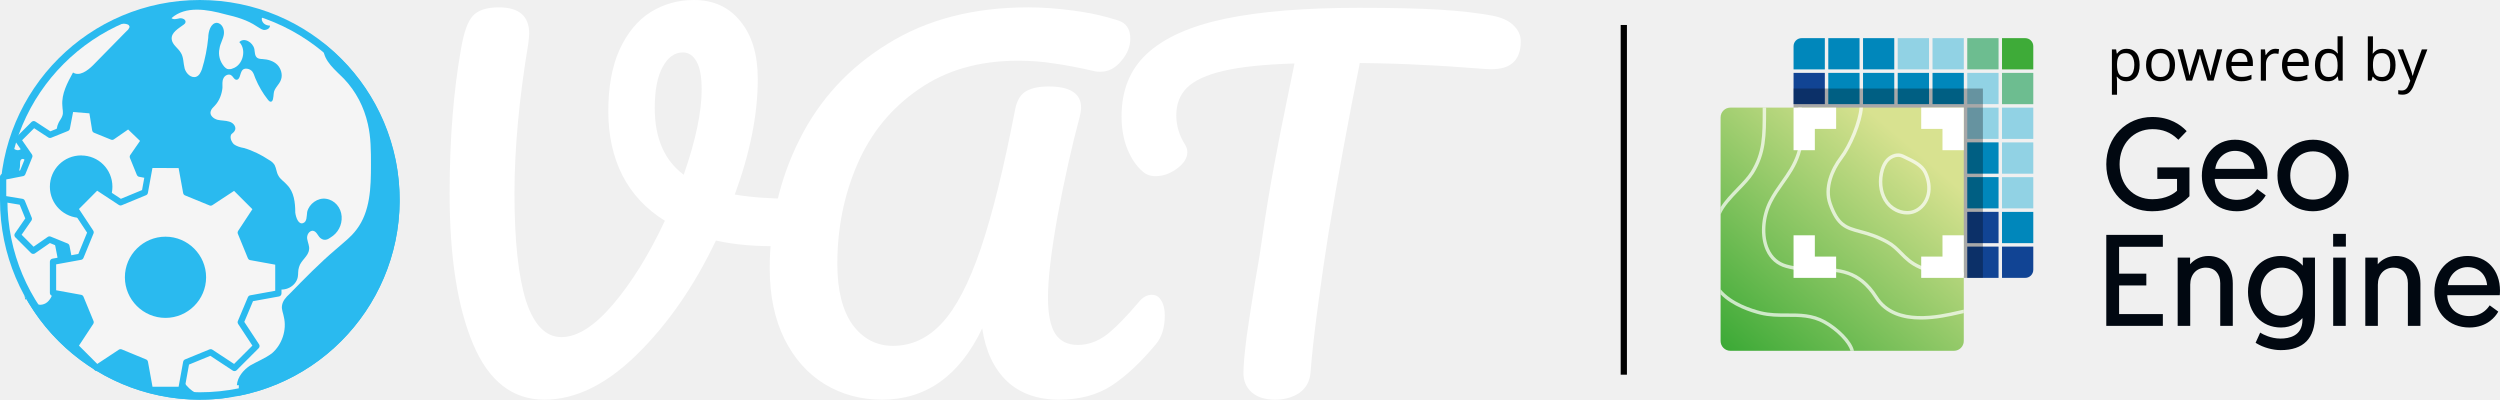
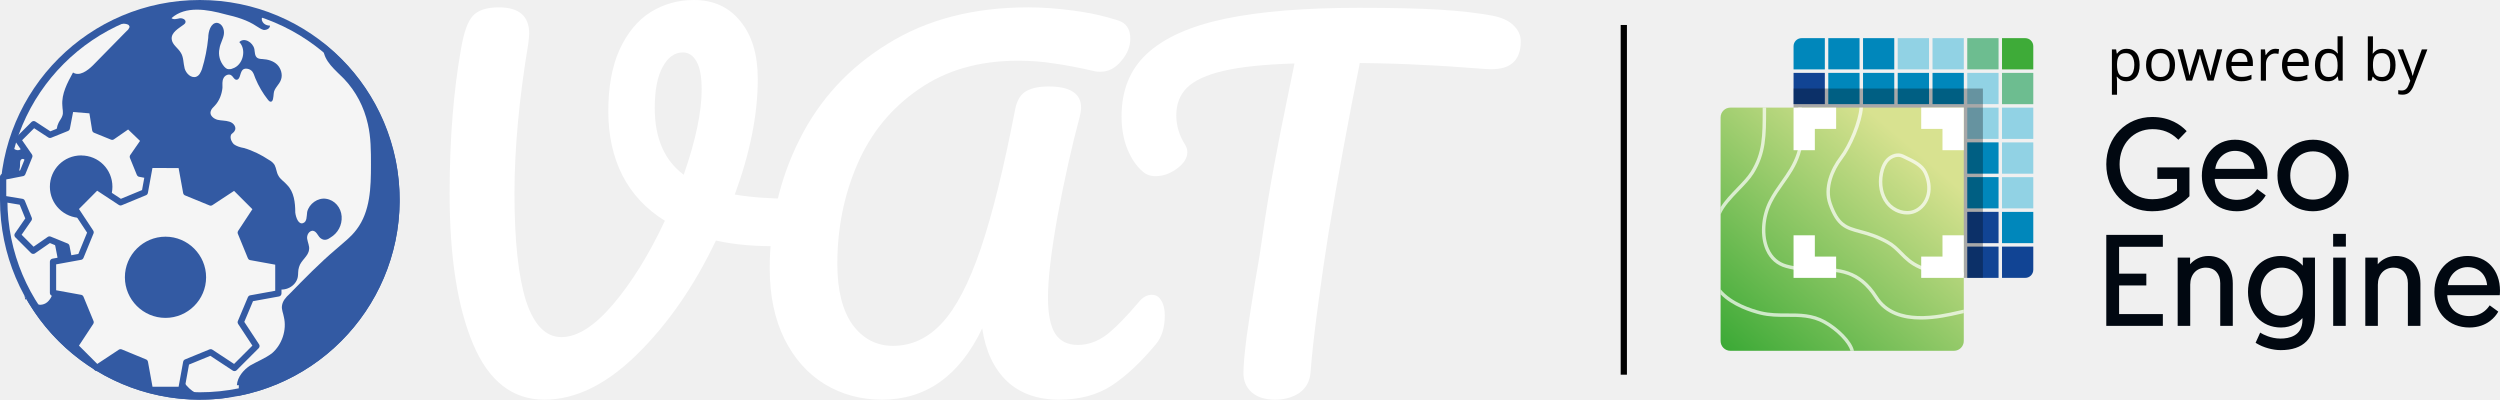
<svg xmlns="http://www.w3.org/2000/svg" viewBox="0 0 845.706 135.2" height="512" width="3202.674" version="1.1" id="svg18">
  <defs id="defs22">
    <linearGradient id="d" x1="15.623" y1="352.338" x2="213.022" y2="122.205" gradientUnits="userSpaceOnUse">
      <stop offset="0" stop-color="#3daa37" id="stop915" />
      <stop offset="1" stop-color="#d8e290" id="stop917" />
    </linearGradient>
    <clipPath id="clipPath38" clipPathUnits="userSpaceOnUse">
      <path id="path36" d="m 2767.99,2165.38 c -10.11,-56.83 -80.55,-104.25 -157.22,-97.6 -76.97,7.37 -95.33,41.9 -49.04,78.85 45.71,37.9 106,84.47 148.3,97.16 42.37,12.46 69.08,-22 57.96,-78.41 z" />
    </clipPath>
    <linearGradient id="linearGradient44" spreadMethod="pad" gradientTransform="matrix(0,-219.607,-219.607,0,2653.55,2284.8)" gradientUnits="userSpaceOnUse" y2="0" x2="1" y1="0" x1="0">
      <stop id="stop40" offset="0" style="stop-opacity:1;stop-color:#77cb46" />
      <stop id="stop42" offset="1" style="stop-opacity:1;stop-color:#45bb3a" />
    </linearGradient>
    <clipPath id="clipPath54" clipPathUnits="userSpaceOnUse">
      <path id="path52" d="m 3143.09,2250.74 c 67.89,-71.09 97.73,-131.51 32.59,-141.51 -63.3,-8.88 -143,42.97 -167.06,111.23 -26.24,67.86 -14.95,134.83 8.92,147.56 24.67,12.87 59.7,-44.96 125.55,-117.28 z" />
    </clipPath>
    <linearGradient id="linearGradient60" spreadMethod="pad" gradientTransform="matrix(0,409.137,409.137,0,3102.74,1437.52)" gradientUnits="userSpaceOnUse" y2="0" x2="1" y1="0" x1="0">
      <stop id="stop56" offset="0" style="stop-opacity:1;stop-color:#2555ad" />
      <stop id="stop58" offset="1" style="stop-opacity:1;stop-color:#3468bb" />
    </linearGradient>
    <clipPath id="clipPath70" clipPathUnits="userSpaceOnUse">
      <path id="path68" d="m 4145.99,1631.8 c 139.34,-68.02 69.88,-249.44 -161.59,-331.62 -234.31,-79.33 -479.22,23.48 -536.55,142.97 -58.25,120.9 13.83,210.15 163.52,242.98 149.42,28.92 393,17.33 534.62,-54.33 z" />
    </clipPath>
    <linearGradient id="linearGradient76" spreadMethod="pad" gradientTransform="matrix(0,670.354,670.354,0,3822.63,1228.3)" gradientUnits="userSpaceOnUse" y2="0" x2="1" y1="0" x1="0">
      <stop id="stop72" offset="0" style="stop-opacity:1;stop-color:#77cb46" />
      <stop id="stop74" offset="1" style="stop-opacity:1;stop-color:#45bb3a" />
    </linearGradient>
    <clipPath id="clipPath86" clipPathUnits="userSpaceOnUse">
      <path id="path84" d="m 2975.34,2211.75 c -23.2,68.04 -56.98,110 -90.49,94.15 -33.11,-16.07 -66.53,-75.82 -75.56,-133.1 -0.02,-0.13 -0.02,-0.25 -0.04,-0.38 -9.16,-106.25 -79.8,-163.71 -231.94,-142.41 0,0 0.01,-0.02 0.02,-0.03 -78.24,7.68 -198.91,-1.01 -273.66,-20.28 -74.06,-17.44 -38.1,-88.11 89.17,-144.66 128.42,-55.48 258.45,-23.06 282.27,42.51 0.05,0.13 0.07,0.25 0.12,0.38 0.01,-0.02 0.02,-0.03 0.03,-0.04 55.2,109.57 124.45,151.51 234.16,165.59 0,0 -0.01,0.01 -0.01,0.01 66.31,5.65 90.47,70.75 65.93,138.26 z" />
    </clipPath>
    <linearGradient id="linearGradient92" spreadMethod="pad" gradientTransform="matrix(0,601.928,601.928,0,2625.13,1130.62)" gradientUnits="userSpaceOnUse" y2="0" x2="1" y1="0" x1="0">
      <stop id="stop88" offset="0" style="stop-opacity:1;stop-color:#2555ad" />
      <stop id="stop90" offset="1" style="stop-opacity:1;stop-color:#3468bb" />
    </linearGradient>
    <clipPath id="clipPath104" clipPathUnits="userSpaceOnUse">
      <path id="path102" d="m 2508.83,1581.16 c -38.87,-91.27 -250.22,-99.06 -432.47,46.52 -178.91,146.98 -218.67,299.96 -130.81,303.04 90.21,6.28 264.51,-48.54 395.23,-105.95 128.85,-59.82 208.64,-152.5 168.05,-243.61 z" />
    </clipPath>
    <linearGradient id="linearGradient110" spreadMethod="pad" gradientTransform="matrix(0,650.987,650.987,0,2210.05,1472.34)" gradientUnits="userSpaceOnUse" y2="0" x2="1" y1="0" x1="0">
      <stop id="stop106" offset="0" style="stop-opacity:1;stop-color:#2555ad" />
      <stop id="stop108" offset="1" style="stop-opacity:1;stop-color:#3468bb" />
    </linearGradient>
  </defs>
  <g id="g44" transform="translate(9.939211,10.0641)">
    <g transform="matrix(0.2119787,0,0,-0.2119787,-83.89857,160.8119)" id="g16">
-       <ellipse transform="scale(1,-1)" cy="-487.2" cx="667.8" fill="#f5f5f5" stroke="#335aa3" stroke-width="11.8" id="ellipse2" rx="313" ry="313" style="stroke:#2abaef;stroke-opacity:1" />
-       <g fill="#335aa3" id="g8" style="fill:#2abaef;fill-opacity:1">
-         <path d="m 730,191.4 c -0.6,-7.2 1.6,-13.4 -1.4,-17.2 172.6,33.3 285.5,200.2 252.3,373 -16,78.6 -58,145 -117,190.8 1,-3 1,-6.6 1,-10 1,-19.7 19,-33.5 33,-47.7 19,-20 32,-45 38,-72 5,-21.3 5,-43.3 5,-65.3 0,-35.8 -1,-74.4 -23,-103.2 -9,-12.2 -22,-21.7 -33,-31.6 -26,-22 -50,-46.7 -74,-71.2 -6,-5.4 -11,-11.3 -12,-18.7 -1,-6 2,-12 3,-18 5,-20.8 -3,-44.3 -19,-58 -11,-8.2 -23,-12.7 -35,-19.6 -10,-6.7 -20,-17.7 -21,-31.3" id="path4" style="fill:#2abaef;fill-opacity:1" />
-         <path d="m 387.8,335.2 h -0.2 c 62.7,-115.4 192.6,-183.8 328,-163.3 -33.6,5 -39,-3 -54.5,7 -7,4 -14,10 -19,18 -4,6 -8,14 -14,19 -6,5 -15,9 -20,16 -7,12 3,28 16,36 13,7 28,11 38,21 10,10 15,25 28,29 5,1 11,1 15,4 7,5 7,16 14,21 8,6 21,0 31,4 6,2 10,8 17,9 8,1 15,-6 22,-10 14,-6 32,3 35,18 1,5 0,10 2,16 3,11 15,17 16,28 1,5 -2,11 -3,17 -1,6 3,13 9,13 7,-1 8,-10 14,-13 5,-3 10,-1 14,2 12,7 19,20 18,34 -1,14 -11,26 -25,28 -13,2 -27,-8 -30,-21 -1,-7 0,-16 -7,-18 -7,-2 -11,9 -12,17 0,16 -2,33 -13,44 -4,5 -11,9 -14,15 -3,5 -3,11 -6,17 -2,3 -5,6 -9,8 -12,8 -26,15 -40,19 -6,1 -12,3 -16,6 -4,4 -7,11 -4,16 2,2 4,3 5,5 4,5.4 -1,13 -8,15 -6,2 -13,1.6 -19,3 -6,1.5 -13,7 -11,13.4 1,4 4,6.5 6.8,9.4 7,7.5 11,18 12,28.2 0,5 -0.6,11 1.5,15 2,5 8.6,8 12.6,5 3,-2 4,-6 7.5,-7 6.8,-1 6,10 10,15 3,4 10,3 14,0 4,-3 5,-8 7,-13 5,-12 12,-24 20,-34 1,-1 2,-2.6 3.6,-3 5,-1.2 5,7.5 5.6,13 0.5,8.4 9,14 11.6,22 3,8 0,18 -6,24 -6,6 -15,8.5 -24,9 -2.5,0 -6,0.5 -8,2 -4,3 -3.6,9 -4.5,14 -2.5,11 -16.5,19 -24,11 12,-12 6,-37.2 -11,-42.2 -2,-1 -4,-1 -6,-1 -3,0 -5,2 -7,4 -7,8 -10,19 -7.6,29 1,8 6,15 7,23 1,8 -3,17 -11,18 -10,0 -14,-14 -14,-24 -1.7,-17 -5,-34 -10,-50 -2,-5 -4,-10 -9,-12 -8,-3 -16.3,5 -18.6,13 -2.3,8.8 -1.6,18 -6,25 -4.6,8 -14,13 -14.7,22 -1,10.6 11,17 19,23 1.4,1 2.6,2 3,3.8 1,4.4 -5,7 -9.3,6.4 -4.7,-1 -10,-2.6 -13,0.3 22.5,20 57,14 86,6 17.5,-4 35,-9 49.8,-19 3.7,-2 7,-5 11.7,-6 4,0 9.5,2 9.7,7 -7,0 -12,4 -13,9 -1,4.6 3,9 6.5,11 l 1,0.6 c -50,17 -104.5,21 -159.7,11 -33,-6 -64,-17 -92,-32 5.3,2 10.5,3 16,3.5 1,0 14.3,1 16.2,-3 0.5,-0.3 1,-1.4 0.6,-3 -1,-2 -2,-4 -4,-5.3 l -54,-55 c -9,-9 -22,-18.2 -32,-11.6 -9,-16.5 -18.5,-34 -17,-52.7 0,-5.6 2,-11 0,-16.5 -1.3,-4 -4,-7 -6,-11 -6,-12 -2,-26 -2,-39 0,-13 -9,-29 -22,-27 -9,1 -14,11 -16,20 -2,9 -1,18.4 -5,27 -4.4,-2.6 -7,-7.7 -9,-12.5 -3.3,-7.6 -5.4,-11 -9,-12 -5,-1.5 -10.4,3.4 -12,5 -1,1 -1.4,2 -2,3.5 -13,-45 -17,-94 -9,-143 -8,61 1,109 3,109 0.5,0 0.4,-4 4,-11 1,-3 3,-6 6.5,-9.4 6.7,5 11,13 11,22 0,3.5 -0.4,8 3,9.5 3,1 6,-2 7,-4.7 1,-3 0.7,-6 1.6,-9 2,-7 8,-11 13,-15 12,-11 16,-28 19,-44.8 l 14.7,-76 c 1.7,-8 3,-17 3,-25 0,-11 -3.3,-22 -7,-33 -2,-8 -5,-16 -11,-21 -6,-5 -16,-6 -21,0.4 -3,4 -6,10 -10,8 -1,-2 -2,-4 -4,-4" id="path6" style="fill:#2abaef;fill-opacity:1" />
+       <ellipse transform="scale(1,-1)" cy="-487.2" cx="667.8" fill="#f5f5f5" stroke="#335aa3" stroke-width="11.8" id="ellipse2" rx="313" ry="313" style="stroke:#335aa3;stroke-opacity:1" />
+       <g fill="#335aa3" id="g8" style="fill:#335aa3;fill-opacity:1">
+         <path d="m 730,191.4 c -0.6,-7.2 1.6,-13.4 -1.4,-17.2 172.6,33.3 285.5,200.2 252.3,373 -16,78.6 -58,145 -117,190.8 1,-3 1,-6.6 1,-10 1,-19.7 19,-33.5 33,-47.7 19,-20 32,-45 38,-72 5,-21.3 5,-43.3 5,-65.3 0,-35.8 -1,-74.4 -23,-103.2 -9,-12.2 -22,-21.7 -33,-31.6 -26,-22 -50,-46.7 -74,-71.2 -6,-5.4 -11,-11.3 -12,-18.7 -1,-6 2,-12 3,-18 5,-20.8 -3,-44.3 -19,-58 -11,-8.2 -23,-12.7 -35,-19.6 -10,-6.7 -20,-17.7 -21,-31.3" id="path4" style="fill:#335aa3;fill-opacity:1" />
+         <path d="m 387.8,335.2 h -0.2 c 62.7,-115.4 192.6,-183.8 328,-163.3 -33.6,5 -39,-3 -54.5,7 -7,4 -14,10 -19,18 -4,6 -8,14 -14,19 -6,5 -15,9 -20,16 -7,12 3,28 16,36 13,7 28,11 38,21 10,10 15,25 28,29 5,1 11,1 15,4 7,5 7,16 14,21 8,6 21,0 31,4 6,2 10,8 17,9 8,1 15,-6 22,-10 14,-6 32,3 35,18 1,5 0,10 2,16 3,11 15,17 16,28 1,5 -2,11 -3,17 -1,6 3,13 9,13 7,-1 8,-10 14,-13 5,-3 10,-1 14,2 12,7 19,20 18,34 -1,14 -11,26 -25,28 -13,2 -27,-8 -30,-21 -1,-7 0,-16 -7,-18 -7,-2 -11,9 -12,17 0,16 -2,33 -13,44 -4,5 -11,9 -14,15 -3,5 -3,11 -6,17 -2,3 -5,6 -9,8 -12,8 -26,15 -40,19 -6,1 -12,3 -16,6 -4,4 -7,11 -4,16 2,2 4,3 5,5 4,5.4 -1,13 -8,15 -6,2 -13,1.6 -19,3 -6,1.5 -13,7 -11,13.4 1,4 4,6.5 6.8,9.4 7,7.5 11,18 12,28.2 0,5 -0.6,11 1.5,15 2,5 8.6,8 12.6,5 3,-2 4,-6 7.5,-7 6.8,-1 6,10 10,15 3,4 10,3 14,0 4,-3 5,-8 7,-13 5,-12 12,-24 20,-34 1,-1 2,-2.6 3.6,-3 5,-1.2 5,7.5 5.6,13 0.5,8.4 9,14 11.6,22 3,8 0,18 -6,24 -6,6 -15,8.5 -24,9 -2.5,0 -6,0.5 -8,2 -4,3 -3.6,9 -4.5,14 -2.5,11 -16.5,19 -24,11 12,-12 6,-37.2 -11,-42.2 -2,-1 -4,-1 -6,-1 -3,0 -5,2 -7,4 -7,8 -10,19 -7.6,29 1,8 6,15 7,23 1,8 -3,17 -11,18 -10,0 -14,-14 -14,-24 -1.7,-17 -5,-34 -10,-50 -2,-5 -4,-10 -9,-12 -8,-3 -16.3,5 -18.6,13 -2.3,8.8 -1.6,18 -6,25 -4.6,8 -14,13 -14.7,22 -1,10.6 11,17 19,23 1.4,1 2.6,2 3,3.8 1,4.4 -5,7 -9.3,6.4 -4.7,-1 -10,-2.6 -13,0.3 22.5,20 57,14 86,6 17.5,-4 35,-9 49.8,-19 3.7,-2 7,-5 11.7,-6 4,0 9.5,2 9.7,7 -7,0 -12,4 -13,9 -1,4.6 3,9 6.5,11 l 1,0.6 c -50,17 -104.5,21 -159.7,11 -33,-6 -64,-17 -92,-32 5.3,2 10.5,3 16,3.5 1,0 14.3,1 16.2,-3 0.5,-0.3 1,-1.4 0.6,-3 -1,-2 -2,-4 -4,-5.3 l -54,-55 c -9,-9 -22,-18.2 -32,-11.6 -9,-16.5 -18.5,-34 -17,-52.7 0,-5.6 2,-11 0,-16.5 -1.3,-4 -4,-7 -6,-11 -6,-12 -2,-26 -2,-39 0,-13 -9,-29 -22,-27 -9,1 -14,11 -16,20 -2,9 -1,18.4 -5,27 -4.4,-2.6 -7,-7.7 -9,-12.5 -3.3,-7.6 -5.4,-11 -9,-12 -5,-1.5 -10.4,3.4 -12,5 -1,1 -1.4,2 -2,3.5 -13,-45 -17,-94 -9,-143 -8,61 1,109 3,109 0.5,0 0.4,-4 4,-11 1,-3 3,-6 6.5,-9.4 6.7,5 11,13 11,22 0,3.5 -0.4,8 3,9.5 3,1 6,-2 7,-4.7 1,-3 0.7,-6 1.6,-9 2,-7 8,-11 13,-15 12,-11 16,-28 19,-44.8 l 14.7,-76 c 1.7,-8 3,-17 3,-25 0,-11 -3.3,-22 -7,-33 -2,-8 -5,-16 -11,-21 -6,-5 -16,-6 -21,0.4 -3,4 -6,10 -10,8 -1,-2 -2,-4 -4,-4" id="path6" style="fill:#335aa3;fill-opacity:1" />
      </g>
-       <g fill="#f5f5f5" stroke="#335aa3" stroke-linecap="round" stroke-linejoin="round" stroke-width="10" id="g14" style="stroke:#2abaef;stroke-opacity:1">
-         <path d="m 461.5,632.7 -6,-31 -26.8,-10.8 -26,17 -25,-25 18,-26 -11,-27 -30.8,-6 v -35 l 30,-5 11,-27 -18,-26 25,-25 26,18 27,-11 6,-31 h 35 l 5,31 27,10 26,-18 25,25 -18,26 11,27 31,5 v 35 l -31,6 -11,27 18,26 -25,24 -26,-18 -27,11 -5,31 z m 17,-79.7 c 25,0 44.8,-20 44.8,-45 0,-24.8 -20,-44.7 -44.8,-44.7 -25,0 -45,20 -45,44.8 0,25 20,45 45,45 z" id="path10" style="stroke:#2abaef;stroke-opacity:1" />
-         <path d="m 588,543 -8,-43.8 -38.7,-16 -38,25 -34.8,-35 25,-37.8 -16,-39 -44,-8 v -49.7 l 44,-8 16,-38.8 -25,-38 35,-35 37.8,25 38.8,-16 8,-44 h 50 l 8,44 39,16 38,-25 35,35 -25,38 16,38 44,8 v 50 l -44,8 -16,39 25,38 -35,35 -38,-25 -39,16 -8,44 z m 25,-119.6 c 33,0 59.8,-27 59.8,-59.8 0,-33 -27,-59.8 -59.8,-59.8 -33,0 -59.8,27 -59.8,59.8 0,33 27,59.8 59.8,59.8 z" id="path12" style="stroke:#2abaef;stroke-opacity:1" />
+       <g fill="#f5f5f5" stroke="#335aa3" stroke-linecap="round" stroke-linejoin="round" stroke-width="10" id="g14" style="stroke:#335aa3;stroke-opacity:1">
+         <path d="m 461.5,632.7 -6,-31 -26.8,-10.8 -26,17 -25,-25 18,-26 -11,-27 -30.8,-6 v -35 l 30,-5 11,-27 -18,-26 25,-25 26,18 27,-11 6,-31 h 35 l 5,31 27,10 26,-18 25,25 -18,26 11,27 31,5 v 35 l -31,6 -11,27 18,26 -25,24 -26,-18 -27,11 -5,31 z m 17,-79.7 c 25,0 44.8,-20 44.8,-45 0,-24.8 -20,-44.7 -44.8,-44.7 -25,0 -45,20 -45,44.8 0,25 20,45 45,45 z" id="path10" style="stroke:#335aa3;stroke-opacity:1" />
+         <path d="m 588,543 -8,-43.8 -38.7,-16 -38,25 -34.8,-35 25,-37.8 -16,-39 -44,-8 v -49.7 l 44,-8 16,-38.8 -25,-38 35,-35 37.8,25 38.8,-16 8,-44 h 50 l 8,44 39,16 38,-25 35,35 -25,38 16,38 44,8 v 50 l -44,8 -16,39 25,38 -35,35 -38,-25 -39,16 -8,44 z m 25,-119.6 c 33,0 59.8,-27 59.8,-59.8 0,-33 -27,-59.8 -59.8,-59.8 -33,0 -59.8,27 -59.8,59.8 0,33 27,59.8 59.8,59.8 z" id="path12" style="stroke:#335aa3;stroke-opacity:1" />
      </g>
    </g>
  </g>
  <g aria-label="VAT" id="text1126" style="font-size:155.581px;line-height:1.25;letter-spacing:0px;word-spacing:0px;fill:#ffffff;fill-opacity:1;stroke-width:3.89" transform="translate(0,-0.3020205)">
    <path d="m 267.386,67.513 q 3.578,0 5.134,1.556 1.711,1.556 1.711,4.045 0,4.045 -2.489,7.157 -2.334,3.112 -7.468,3.267 -12.446,0.311 -22.093,-1.867 -11.046,23.182 -26.76,38.584 -15.558,15.247 -31.272,15.247 -16.18,0 -24.115,-18.825 -7.935,-18.825 -7.935,-50.875 0,-27.382 3.89,-49.164 1.4,-8.09 3.89,-10.891 2.645,-2.956 8.868,-2.956 10.268,0 10.268,8.868 0,0.933 -0.311,3.423 -4.667,28.005 -4.667,50.719 0,23.804 3.89,36.25 4.045,12.291 11.98,12.291 8.09,0 17.581,-11.202 9.49,-11.202 17.425,-28.16 -9.49,-5.912 -14.313,-15.247 -4.823,-9.49 -4.823,-21.781 0,-12.291 3.734,-20.692 3.89,-8.557 10.424,-12.758 6.69,-4.201 14.78,-4.201 9.957,0 15.714,7.157 5.912,7.157 5.912,19.603 0,17.892 -7.779,39.051 8.246,1.4 18.825,1.4 z M 221.489,36.864 q 0,15.247 9.802,22.559 6.068,-17.425 6.068,-28.782 0,-6.534 -1.711,-9.49 -1.711,-3.112 -4.667,-3.112 -4.201,0 -6.846,4.979 -2.645,4.823 -2.645,13.847 z" style="font-family:Pacifico;-inkscape-font-specification:Pacifico;fill:#ffffff;fill-opacity:1" id="path916" />
    <path d="m 298.346,135.502 q -10.735,0 -19.448,-5.29 -8.557,-5.29 -13.536,-15.247 -4.979,-10.113 -4.979,-23.804 0,-23.648 10.113,-43.718 10.113,-20.226 29.872,-32.361 19.759,-12.291 47.452,-12.291 7.157,0 15.247,1.089 8.246,1.089 14.936,3.267 4.356,1.245 4.356,6.223 0,4.045 -3.112,7.623 -2.956,3.578 -7.001,3.578 -1.245,0 -1.867,-0.156 -8.09,-1.867 -13.847,-2.645 -5.756,-0.933 -12.135,-0.933 -19.759,0 -33.605,9.646 -13.847,9.49 -20.692,25.204 -6.846,15.714 -6.846,33.917 0,13.224 5.134,20.537 5.29,7.157 13.691,7.157 9.49,0 16.647,-7.779 7.157,-7.779 13.069,-25.204 5.912,-17.425 11.669,-47.297 0.933,-4.356 3.734,-5.912 2.8,-1.556 7.468,-1.556 11.046,0 11.046,7.157 0,1.245 -0.467,3.112 -4.045,15.091 -7.468,33.45 -3.267,18.203 -3.267,27.693 0,8.401 2.489,12.291 2.489,3.734 7.623,3.734 4.979,0 9.49,-3.267 4.512,-3.423 11.357,-11.513 1.867,-2.178 4.201,-2.178 2.023,0 3.112,1.867 1.245,1.867 1.245,5.134 0,6.068 -2.956,9.646 -7.623,9.179 -14.936,14.002 -7.312,4.823 -17.892,4.823 -10.891,0 -17.581,-6.223 -6.69,-6.379 -8.401,-17.892 -11.513,24.115 -33.917,24.115 z" style="font-family:Pacifico;-inkscape-font-specification:Pacifico;fill:#ffffff;fill-opacity:1" id="path918" />
    <path d="m 504.802,5.592 q 4.823,0.933 7.157,3.267 2.489,2.334 2.489,5.445 0,5.134 -2.956,7.468 -2.8,2.334 -9.024,1.867 -14.002,-1.089 -21.937,-1.4 -7.779,-0.467 -20.537,-0.622 -5.756,28.627 -10.58,57.565 -1.711,10.58 -3.578,24.582 -1.867,13.847 -2.489,22.404 -0.311,4.512 -3.734,7.001 -3.423,2.334 -8.246,2.334 -5.134,0 -7.935,-2.489 -2.8,-2.489 -2.8,-6.534 0,-3.734 1.089,-12.291 1.245,-8.713 2.8,-18.203 1.711,-9.49 2.645,-16.492 1.711,-11.824 3.89,-23.493 2.178,-11.669 4.356,-22.093 0.467,-2.334 1.089,-5.29 0.622,-3.112 1.4,-6.846 -15.247,0.467 -23.959,2.489 -8.713,2.023 -12.446,5.756 -3.578,3.578 -3.578,9.335 0,5.29 3.112,10.113 0.622,1.089 0.622,2.334 0,2.956 -3.578,5.601 -3.423,2.489 -7.157,2.489 -2.645,0 -4.356,-1.556 -3.112,-2.645 -5.134,-7.468 -2.023,-4.979 -2.023,-11.202 0,-13.224 8.557,-21.159 8.713,-8.09 26.293,-11.824 17.736,-3.734 45.43,-3.734 17.114,0 27.227,0.622 10.268,0.622 17.892,2.023 z" style="font-family:Pacifico;-inkscape-font-specification:Pacifico;fill:#ffffff;fill-opacity:1" id="path920" />
  </g>
  <path style="fill:none;stroke:#000000;stroke-width:2.112;stroke-linecap:butt;stroke-linejoin:miter;stroke-miterlimit:4;stroke-dasharray:none;stroke-opacity:1" d="m 549.304,8.45 v 118.3" id="path18149" />
  <g aria-label="powered by" id="text1605" style="font-size:19.756px;line-height:1.25;letter-spacing:0px;word-spacing:0px;stroke-width:0.494">
    <path d="m 719.455,16.508 q 1.956,0 3.141,1.363 1.205,1.363 1.205,4.109 0,2.707 -1.205,4.109 -1.185,1.403 -3.161,1.403 -1.225,0 -2.035,-0.454 -0.79,-0.474 -1.245,-1.087 h -0.119 q 0.04,0.336 0.079,0.85 0.04,0.514 0.04,0.889 v 4.346 H 714.417 V 16.705 h 1.422 l 0.237,1.442 h 0.079 q 0.474,-0.691 1.245,-1.166 0.77,-0.474 2.055,-0.474 z m -0.316,1.462 q -1.62,0 -2.292,0.909 -0.652,0.909 -0.691,2.766 v 0.336 q 0,1.956 0.632,3.023 0.652,1.047 2.39,1.047 0.968,0 1.58,-0.533 0.632,-0.533 0.929,-1.442 0.316,-0.929 0.316,-2.114 0,-1.818 -0.711,-2.904 -0.691,-1.087 -2.153,-1.087 z" style="font-weight:300;font-family:Poppins;-inkscape-font-specification:'Poppins weight=255'" id="path919" />
    <path d="m 735.773,21.98 q 0,2.628 -1.343,4.07 -1.324,1.442 -3.596,1.442 -1.403,0 -2.509,-0.632 -1.087,-0.652 -1.719,-1.877 -0.632,-1.245 -0.632,-3.003 0,-2.628 1.324,-4.05 1.324,-1.422 3.596,-1.422 1.442,0 2.529,0.652 1.106,0.632 1.719,1.857 0.632,1.205 0.632,2.963 z m -8.001,0 q 0,1.877 0.731,2.983 0.751,1.087 2.371,1.087 1.6,0 2.351,-1.087 0.751,-1.106 0.751,-2.983 0,-1.877 -0.751,-2.944 -0.751,-1.067 -2.371,-1.067 -1.62,0 -2.351,1.067 -0.731,1.067 -0.731,2.944 z" style="font-weight:300;font-family:Poppins;-inkscape-font-specification:'Poppins weight=255'" id="path921" />
    <path d="m 744.96,21.308 q -0.257,-0.81 -0.454,-1.58 -0.178,-0.79 -0.277,-1.225 h -0.079 q -0.079,0.435 -0.257,1.225 -0.178,0.77 -0.454,1.6 l -1.897,5.947 h -1.976 l -2.904,-10.589 h 1.798 l 1.462,5.65 q 0.217,0.85 0.415,1.719 0.198,0.869 0.277,1.442 h 0.079 q 0.079,-0.336 0.178,-0.83 0.119,-0.494 0.257,-1.027 0.138,-0.553 0.277,-0.988 l 1.877,-5.966 h 1.897 l 1.818,5.966 q 0.217,0.672 0.415,1.462 0.217,0.79 0.296,1.363 h 0.079 q 0.059,-0.494 0.257,-1.363 0.217,-0.869 0.454,-1.778 l 1.482,-5.65 h 1.778 l -2.944,10.589 h -2.035 z" style="font-weight:300;font-family:Poppins;-inkscape-font-specification:'Poppins weight=255'" id="path923" />
    <path d="m 757.742,16.508 q 1.363,0 2.331,0.593 0.988,0.593 1.501,1.679 0.533,1.067 0.533,2.509 v 1.047 h -7.251 q 0.04,1.798 0.909,2.746 0.889,0.929 2.47,0.929 1.008,0 1.778,-0.178 0.79,-0.198 1.62,-0.553 v 1.521 q -0.81,0.356 -1.6,0.514 -0.79,0.178 -1.877,0.178 -1.501,0 -2.667,-0.612 -1.146,-0.612 -1.798,-1.818 -0.632,-1.225 -0.632,-2.983 0,-1.739 0.573,-2.983 0.593,-1.245 1.64,-1.916 1.067,-0.672 2.47,-0.672 z m -0.02,1.422 q -1.245,0 -1.976,0.81 -0.711,0.79 -0.85,2.213 h 5.393 q -0.02,-1.343 -0.632,-2.173 -0.612,-0.85 -1.936,-0.85 z" style="font-weight:300;font-family:Poppins;-inkscape-font-specification:'Poppins weight=255'" id="path925" />
    <path d="m 769.734,16.508 q 0.296,0 0.632,0.04 0.356,0.02 0.612,0.079 l -0.217,1.6 q -0.257,-0.059 -0.573,-0.099 -0.296,-0.04 -0.573,-0.04 -0.81,0 -1.521,0.454 -0.711,0.435 -1.146,1.245 -0.415,0.79 -0.415,1.857 v 5.65 h -1.739 V 16.705 h 1.422 l 0.198,1.936 h 0.079 q 0.514,-0.869 1.324,-1.501 0.81,-0.632 1.916,-0.632 z" style="font-weight:300;font-family:Poppins;-inkscape-font-specification:'Poppins weight=255'" id="path927" />
    <path d="m 776.649,16.508 q 1.363,0 2.331,0.593 0.988,0.593 1.501,1.679 0.533,1.067 0.533,2.509 v 1.047 h -7.251 q 0.04,1.798 0.909,2.746 0.889,0.929 2.47,0.929 1.008,0 1.778,-0.178 0.79,-0.198 1.62,-0.553 v 1.521 q -0.81,0.356 -1.6,0.514 -0.79,0.178 -1.877,0.178 -1.501,0 -2.667,-0.612 -1.146,-0.612 -1.798,-1.818 -0.632,-1.225 -0.632,-2.983 0,-1.739 0.573,-2.983 0.593,-1.245 1.64,-1.916 1.067,-0.672 2.47,-0.672 z m -0.02,1.422 q -1.245,0 -1.976,0.81 -0.711,0.79 -0.85,2.213 h 5.393 q -0.02,-1.343 -0.632,-2.173 -0.612,-0.85 -1.936,-0.85 z" style="font-weight:300;font-family:Poppins;-inkscape-font-specification:'Poppins weight=255'" id="path929" />
    <path d="m 787.455,27.492 q -1.976,0 -3.161,-1.363 -1.185,-1.383 -1.185,-4.109 0,-2.726 1.185,-4.109 1.205,-1.403 3.181,-1.403 1.225,0 1.995,0.454 0.79,0.454 1.284,1.106 h 0.119 q -0.02,-0.257 -0.079,-0.751 -0.04,-0.514 -0.04,-0.81 v -4.228 h 1.739 v 15.015 h -1.403 l -0.257,-1.422 h -0.079 q -0.474,0.672 -1.264,1.146 -0.79,0.474 -2.035,0.474 z m 0.277,-1.442 q 1.679,0 2.351,-0.909 0.691,-0.929 0.691,-2.786 v -0.316 q 0,-1.976 -0.652,-3.023 -0.652,-1.067 -2.41,-1.067 -1.403,0 -2.114,1.126 -0.691,1.106 -0.691,2.983 0,1.897 0.691,2.944 0.711,1.047 2.134,1.047 z" style="font-weight:300;font-family:Poppins;-inkscape-font-specification:'Poppins weight=255'" id="path931" />
    <path d="m 802.727,15.935 q 0,0.672 -0.04,1.264 -0.02,0.573 -0.059,0.909 h 0.099 q 0.454,-0.672 1.245,-1.126 0.79,-0.454 2.035,-0.454 1.976,0 3.161,1.383 1.205,1.363 1.205,4.09 0,2.726 -1.205,4.109 -1.205,1.383 -3.161,1.383 -1.245,0 -2.035,-0.454 -0.79,-0.454 -1.245,-1.087 h -0.138 l -0.356,1.343 h -1.245 V 12.28 h 1.739 z m 2.983,2.035 q -1.679,0 -2.331,0.968 -0.652,0.968 -0.652,3.003 v 0.079 q 0,1.956 0.632,3.003 0.652,1.027 2.39,1.027 1.422,0 2.114,-1.047 0.711,-1.047 0.711,-3.023 0,-4.011 -2.865,-4.011 z" style="font-weight:300;font-family:Poppins;-inkscape-font-specification:'Poppins weight=255'" id="path933" />
    <path d="m 811.084,16.705 h 1.857 l 2.292,6.026 q 0.296,0.79 0.533,1.521 0.237,0.711 0.356,1.363 h 0.079 q 0.119,-0.494 0.375,-1.284 0.257,-0.81 0.533,-1.62 l 2.153,-6.006 h 1.877 l -4.564,12.051 q -0.553,1.501 -1.442,2.39 -0.869,0.889 -2.41,0.889 -0.474,0 -0.83,-0.059 -0.356,-0.04 -0.612,-0.099 v -1.383 q 0.217,0.04 0.514,0.079 0.316,0.04 0.652,0.04 0.909,0 1.462,-0.514 0.573,-0.514 0.889,-1.363 l 0.553,-1.403 z" style="font-weight:300;font-family:Poppins;-inkscape-font-specification:'Poppins weight=255'" id="path935" />
  </g>
  <g id="g1028" style="isolation:isolate" transform="matrix(0.3044483,0,0,0.3044483,582.0479,12.675)">
    <g id="g1000">
      <g id="g970">
        <rect x="119.654" y="0.751" width="34.729" height="34.703" fill="#0087bb" id="rect922" />
        <rect x="158.27" y="0.751" width="34.703" height="34.703" fill="#0087bb" id="rect924" />
        <rect x="196.809" y="0.751" width="34.78" height="34.703" fill="#91d2e4" id="rect926" />
        <rect x="235.476" y="0.751" width="34.754" height="34.703" fill="#91d2e4" id="rect928" />
        <rect x="274.066" y="0.751" width="34.78" height="34.703" fill="#6dbd90" id="rect930" />
        <path d="M 115.818,0.751 V 35.454 H 81.063 V 9.727 c 0,-4.961 4.015,-8.976 8.976,-8.976 z" fill="#0087bb" id="path932" />
        <rect x="81.063" y="39.341" width="34.755" height="34.729" fill="#114494" id="rect934" />
        <rect x="119.654" y="39.341" width="34.729" height="34.729" fill="#0087bb" id="rect936" />
        <rect x="158.27" y="39.341" width="34.703" height="34.729" fill="#0087bb" id="rect938" />
        <rect x="196.809" y="39.341" width="34.78" height="34.729" fill="#0087bb" id="rect940" />
        <rect x="235.476" y="39.341" width="34.754" height="34.729" fill="#0087bb" id="rect942" />
        <rect x="274.066" y="39.341" width="34.78" height="34.729" fill="#91d2e4" id="rect944" />
        <rect x="274.066" y="77.957" width="34.78" height="34.754" fill="#91d2e4" id="rect946" />
        <rect x="274.066" y="116.547" width="34.78" height="34.78" fill="#0087bb" id="rect948" />
        <rect x="274.066" y="155.163" width="34.78" height="34.754" fill="#0087bb" id="rect950" />
        <rect x="274.066" y="193.754" width="34.78" height="34.78" fill="#114494" id="rect952" />
        <rect x="274.066" y="232.369" width="34.78" height="34.754" fill="#114494" id="rect954" />
        <path d="M 347.436,9.727 V 35.505 H 312.682 V 0.751 h 25.778 c 4.961,0 8.976,4.015 8.976,8.976 z" fill="#3eab38" id="path956" />
        <path d="m 347.436,232.369 v 25.778 c 0,4.936 -4.015,8.976 -8.976,8.976 h -25.778 v -34.754 z" fill="#114494" id="path958" />
        <rect x="312.682" y="193.805" width="34.754" height="34.729" fill="#0087bb" id="rect960" />
        <rect x="312.682" y="155.214" width="34.754" height="34.703" fill="#91d2e4" id="rect962" />
        <rect x="312.682" y="116.599" width="34.754" height="34.78" fill="#91d2e4" id="rect964" />
        <rect x="312.682" y="77.957" width="34.754" height="34.754" fill="#91d2e4" id="rect966" />
        <rect x="312.682" y="39.341" width="34.754" height="34.78" fill="#6dbd90" id="rect968" />
      </g>
      <rect x="81.063" y="56.731" width="210.393" height="210.393" fill="#010101" mix-blend-mode="multiply" opacity="0.3" id="rect972" />
      <g id="g988">
        <path d="M 270.21,77.941 V 337.256 c 0,6.01 -4.884,10.894 -10.894,10.894 H 10.896 c -6.035,0 -10.894,-4.884 -10.894,-10.894 V 88.835 c 0,-6.01 4.859,-10.894 10.894,-10.894 z" fill="url(#d)" id="path974" style="fill:url(#d)" />
        <g opacity="0.7" id="g986">
          <path d="m 229.24,149.291 c -4.168,-8.797 -14.014,-13.452 -22.709,-17.543 -1.176,-0.563 -2.327,-1.1 -3.453,-1.662 -6.47,-3.145 -14.039,-0.102 -18.336,4.092 -3.938,3.836 -6.623,9.437 -8.004,16.648 -2.43,12.812 0.076,25.19 6.854,33.987 5.831,7.57 14.833,11.892 23.527,11.892 3.094,0 6.137,-0.563 9.002,-1.688 8.03,-3.171 14.347,-10.843 16.469,-20.024 1.867,-8.03 0.665,-17.16 -3.35,-25.701 z m -0.383,24.832 c -1.841,7.979 -7.262,14.602 -14.142,17.339 -9.232,3.657 -21.302,-0.204 -28.08,-8.976 -6.112,-7.928 -8.337,-19.206 -6.112,-30.944 1.202,-6.419 3.529,-11.355 6.905,-14.628 2.481,-2.429 6.265,-4.271 9.897,-4.271 1.407,0 2.788,0.281 4.092,0.895 1.125,0.563 2.276,1.1 3.453,1.662 8.132,3.836 17.338,8.184 20.893,15.728 3.657,7.774 4.756,16.009 3.094,23.195 z" fill="#ffffff" id="path976" />
          <path d="m 270.209,261.124 v 3.836 c -47.848,-0.409 -59.765,-12.429 -71.298,-24.09 -4.347,-4.399 -8.465,-8.567 -14.526,-11.866 -12.147,-6.675 -22.07,-9.36 -30.023,-11.533 -15.446,-4.168 -25.625,-6.93 -34.499,-32.069 -6.496,-18.387 2.148,-39.255 12.377,-52.656 10.562,-13.81 20.919,-39.869 22.096,-54.804 h 3.836 c -1.126,16.981 -12.787,43.91 -22.863,57.131 -9.641,12.608 -17.799,32.095 -11.84,49.05 8.209,23.246 16.623,25.522 31.89,29.665 8.158,2.199 18.31,4.961 30.867,11.841 6.572,3.58 11.073,8.132 15.421,12.531 10.97,11.099 22.326,22.556 68.562,22.965 z" fill="#ffffff" id="path978" />
          <path d="m 270.209,302.399 v 3.913 c -1.406,0.281 -3.222,0.69 -5.191,1.151 -9.897,2.276 -25.855,5.984 -42.375,5.984 -19.41,0 -39.562,-5.115 -51.326,-23.655 -18.746,-29.563 -40.917,-29.87 -64.368,-30.177 -11.227,-0.153 -22.838,-0.307 -34.447,-3.631 -10.05,-2.736 -17.748,-9.488 -22.224,-19.513 -6.802,-15.242 -5.524,-37.158 3.172,-54.574 3.938,-7.851 8.797,-14.705 13.477,-21.354 13.963,-19.692 27.133,-38.309 19.384,-82.602 h 3.913 c 7.723,45.444 -6.445,65.442 -20.152,84.827 -4.629,6.521 -9.386,13.247 -13.171,20.842 -8.235,16.444 -9.488,37.056 -3.12,51.275 3.99,8.951 10.818,14.96 19.743,17.39 11.15,3.197 22.505,3.35 33.476,3.504 23.451,0.307 47.694,0.639 67.565,31.967 20.28,31.967 68.869,20.766 89.584,15.983 2.506,-0.563 4.527,-1.023 6.061,-1.33 z" fill="#ffffff" id="path980" />
          <path d="M 20.766,169.929 C 12.505,178.521 3.964,187.37 0,196.627 v -8.081 C 4.655,181.104 11.406,174.097 18.004,167.269 24.116,160.927 29.87,154.968 33.476,149.189 46.723,127.937 46.723,109.115 46.748,80.626 v -2.685 h 3.836 v 2.685 c -0.026,28.105 -0.026,48.41 -13.861,70.583 -3.81,6.138 -9.692,12.25 -15.958,18.72 z" fill="#ffffff" id="path982" />
          <path d="m 148.172,348.15 h -3.938 c -2.353,-8.823 -15.446,-22.428 -29.614,-30.304 -13.426,-7.442 -26.699,-7.391 -40.789,-7.391 -9.718,0.026 -19.718,0.026 -29.972,-2.532 C 34.038,305.494 13.298,298.998 0,285.469 v -5.703 c 12.224,14.884 34.601,21.891 44.779,24.448 9.795,2.429 19.563,2.404 29.026,2.404 13.989,-0.026 28.386,-0.051 42.656,7.877 14.27,7.928 29.486,22.709 31.711,33.655 z" fill="#ffffff" id="path984" />
        </g>
      </g>
      <g id="g998">
        <polygon points="246.554,125.254 270.21,125.254 270.21,101.597 270.21,77.941 246.554,77.941 222.898,77.941 222.898,101.597 246.554,101.597 " fill="#ffffff" id="polygon990" />
        <polygon points="128.376,101.597 128.376,77.941 104.72,77.941 81.063,77.941 81.063,101.597 81.063,125.254 104.72,125.254 104.72,101.597 " fill="#ffffff" id="polygon992" />
        <polygon points="246.554,219.811 270.21,219.811 270.21,243.467 270.21,267.124 246.554,267.124 222.898,267.124 222.898,243.467 246.554,243.467 " fill="#ffffff" id="polygon994" />
        <polygon points="128.376,243.467 128.376,267.124 104.72,267.124 81.063,267.124 81.063,243.467 81.063,219.811 104.72,219.811 104.72,243.467 " fill="#ffffff" id="polygon996" />
      </g>
    </g>
    <g id="g1026" transform="matrix(0.6666674,0,0,0.6666674,142.8515,88.35149)">
      <g id="g1008">
        <path d="m 513.611,103.231 h 32.841 v 19.69 c -4.254,4.007 -17.364,14.134 -41.016,14.134 -32.207,0 -54.703,-23.966 -54.703,-58.281 0,-33.892 23.094,-58.491 54.912,-58.491 16.619,0 30.181,5.312 41.457,16.24 l 1.543,1.494 13.875,-14.409 -1.445,-1.486 C 553.037,13.86 535.094,0 505.225,0 461.516,0 428.555,33.866 428.555,78.774 c 0,45.401 32.067,78.353 76.249,78.353 25.67,0 45.286,-7.762 61.736,-24.426 l 0.617,-0.626 V 84.001 h -53.546 z" fill="#010811" id="path1002" />
        <path d="m 643.011,37.896 c -31.981,0 -55.194,25.249 -55.194,60.037 0,34.853 23.995,59.195 58.352,59.195 30.066,0 43.659,-19.013 47.107,-24.84 l 0.991,-1.673 -14.266,-10.424 -1.257,1.762 c -5.266,7.37 -15.153,16.155 -32.364,16.155 -21.695,0 -36.08,-13.61 -37.164,-34.876 h 87.521 l 0.194,-1.928 c 0.146,-1.467 0.222,-3.238 0.222,-5.266 0,-34.776 -21.757,-58.142 -54.142,-58.142 z m -32.814,48.632 c 2.106,-17.276 15.852,-30.033 32.814,-30.033 18.288,0 30.896,11.709 32.651,30.033 z" fill="#010811" id="path1004" />
        <path d="m 773.235,37.896 c -33.868,0 -59.406,25.629 -59.406,59.616 0,34.543 24.894,59.615 59.195,59.615 33.868,0 59.406,-25.629 59.406,-59.615 0,-33.987 -25.448,-59.616 -59.195,-59.616 z m 38.069,59.616 c 0,23.279 -16.098,40.175 -38.28,40.175 -22.291,0 -37.858,-16.521 -37.858,-40.175 0,-23.279 15.921,-40.175 37.858,-40.175 22.182,0 38.28,16.896 38.28,40.175 z" fill="#010811" id="path1006" />
      </g>
      <g id="g1024">
        <polygon points="449.89,280.78 495.285,280.78 495.285,261.129 449.89,261.129 449.89,216.358 522.823,216.358 522.823,196.496 428.555,196.496 428.555,348.15 522.823,348.15 522.823,328.499 449.89,328.499 " fill="#010811" id="polygon1010" />
        <path d="m 598.719,231.655 c -13.271,0 -24.039,6.296 -30.49,13.815 v -11.078 h -20.703 v 113.759 h 20.915 v -68.669 c 0,-16.978 10.561,-28.385 26.279,-28.385 14.43,0 23.754,10.15 23.754,25.858 v 71.196 h 20.915 v -70.564 c 0,-28.331 -15.584,-45.931 -40.669,-45.931 z" fill="#010811" id="path1012" />
        <path d="m 756.1,247.861 c -5.692,-6.415 -17.508,-16.206 -36.597,-16.206 -32.249,0 -54.774,24.601 -54.774,59.826 0,34.977 22.611,59.405 54.985,59.405 18.522,0 29.934,-9.16 35.754,-15.768 v 3.311 c 0,26.896 -22.797,30.912 -36.386,30.912 -16.531,0 -29.518,-7.287 -31.952,-8.748 l -2.064,-1.238 -7.656,16.955 1.591,0.99 c 11.004,6.847 26.82,11.271 40.29,11.271 37.883,0 57.091,-19.42 57.091,-57.722 v -96.459 h -20.283 z m -35.334,3.235 c 20.804,0 35.334,16.607 35.334,40.385 0,23.531 -14.356,39.965 -34.911,39.965 -20.804,0 -35.334,-16.434 -35.334,-39.965 0,-23.401 14.683,-40.385 34.911,-40.385 z" fill="#010811" id="path1014" />
        <rect x="806.723" y="234.391" width="20.915" height="113.759" fill="#010811" id="rect1016" />
        <path d="m 911.459,231.655 c -13.271,0 -24.039,6.296 -30.49,13.815 v -11.078 h -20.703 v 113.759 h 20.915 v -68.669 c 0,-16.978 10.561,-28.385 26.279,-28.385 14.43,0 23.754,10.15 23.754,25.858 v 71.196 h 20.915 v -70.564 c 0,-28.331 -15.584,-45.931 -40.669,-45.931 z" fill="#010811" id="path1018" />
        <path d="m 1030.608,231.655 c -31.981,0 -55.194,25.249 -55.194,60.037 0,34.853 23.995,59.195 58.352,59.195 30.066,0 43.659,-19.013 47.107,-24.84 l 0.991,-1.673 -14.267,-10.424 -1.257,1.762 c -5.266,7.37 -15.153,16.155 -32.364,16.155 -21.695,0 -36.08,-13.61 -37.164,-34.876 h 87.521 l 0.195,-1.928 c 0.146,-1.467 0.222,-3.238 0.222,-5.266 0,-34.776 -21.757,-58.142 -54.142,-58.142 z m -32.814,48.632 c 2.106,-17.276 15.852,-30.033 32.814,-30.033 18.288,0 30.896,11.709 32.651,30.033 z" fill="#010811" id="path1020" />
        <rect x="806.637" y="194.812" width="21.233" height="21.233" fill="#010811" id="rect1022" />
      </g>
    </g>
  </g>
</svg>
